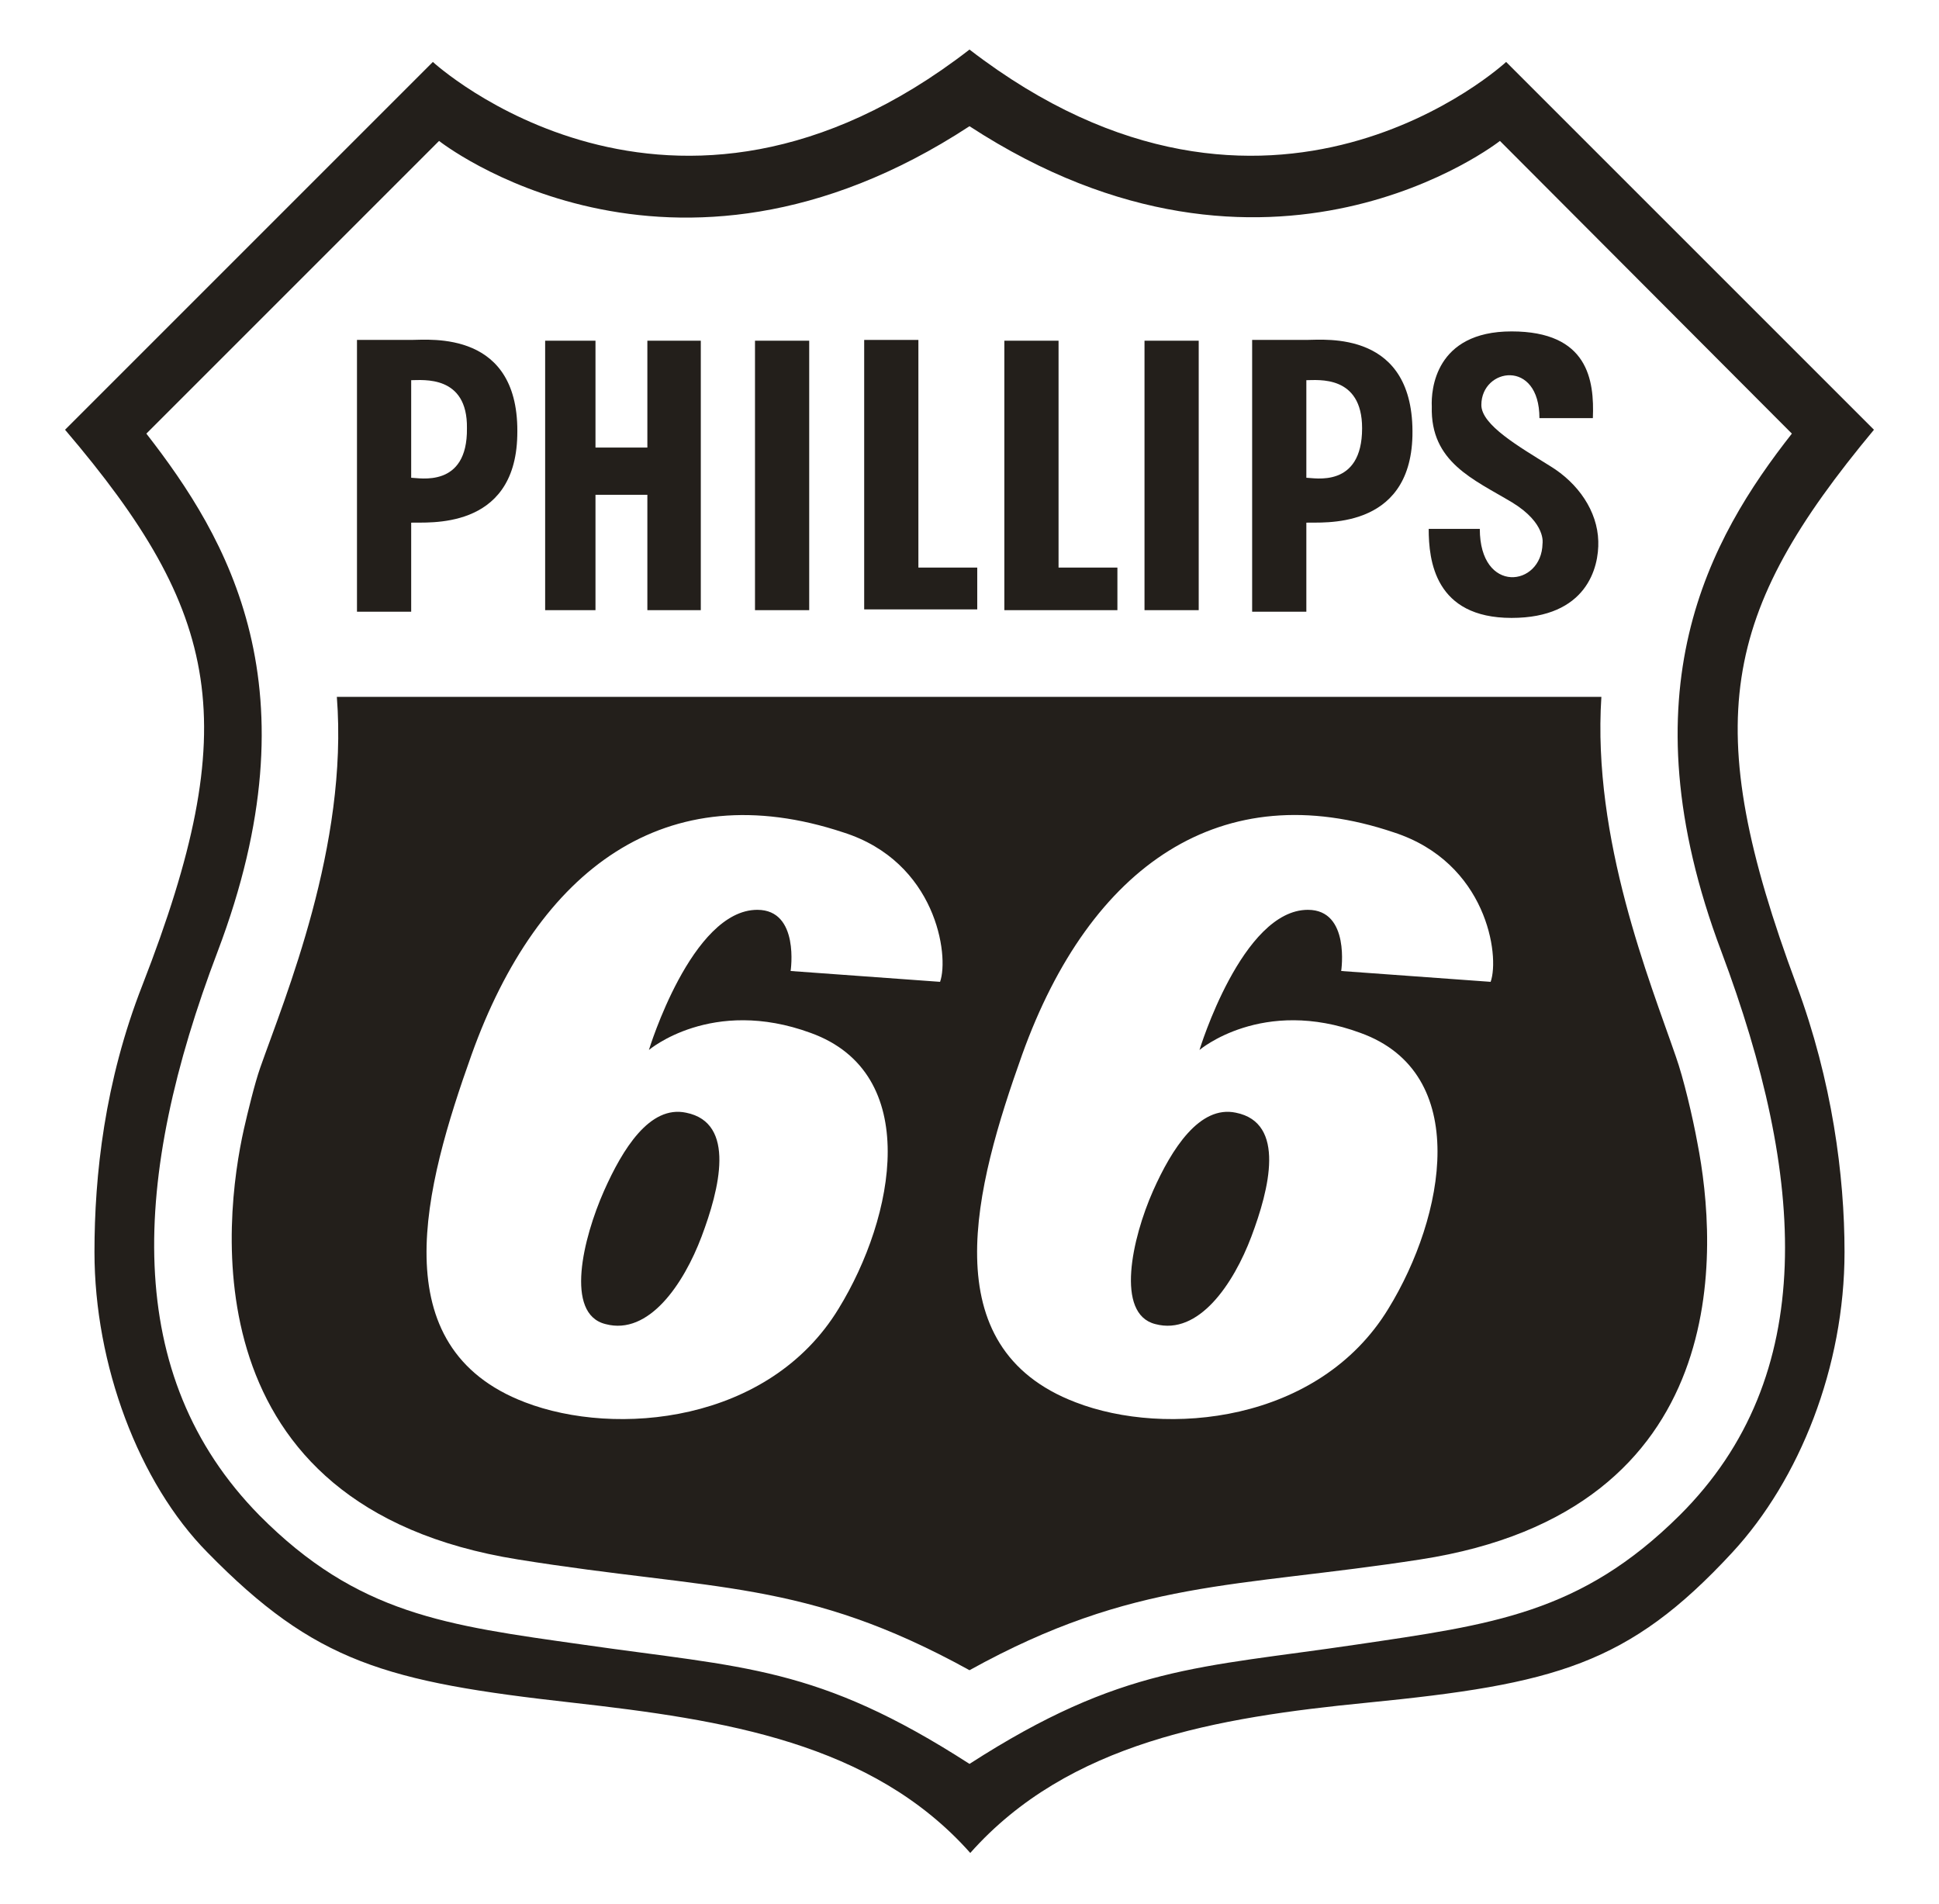
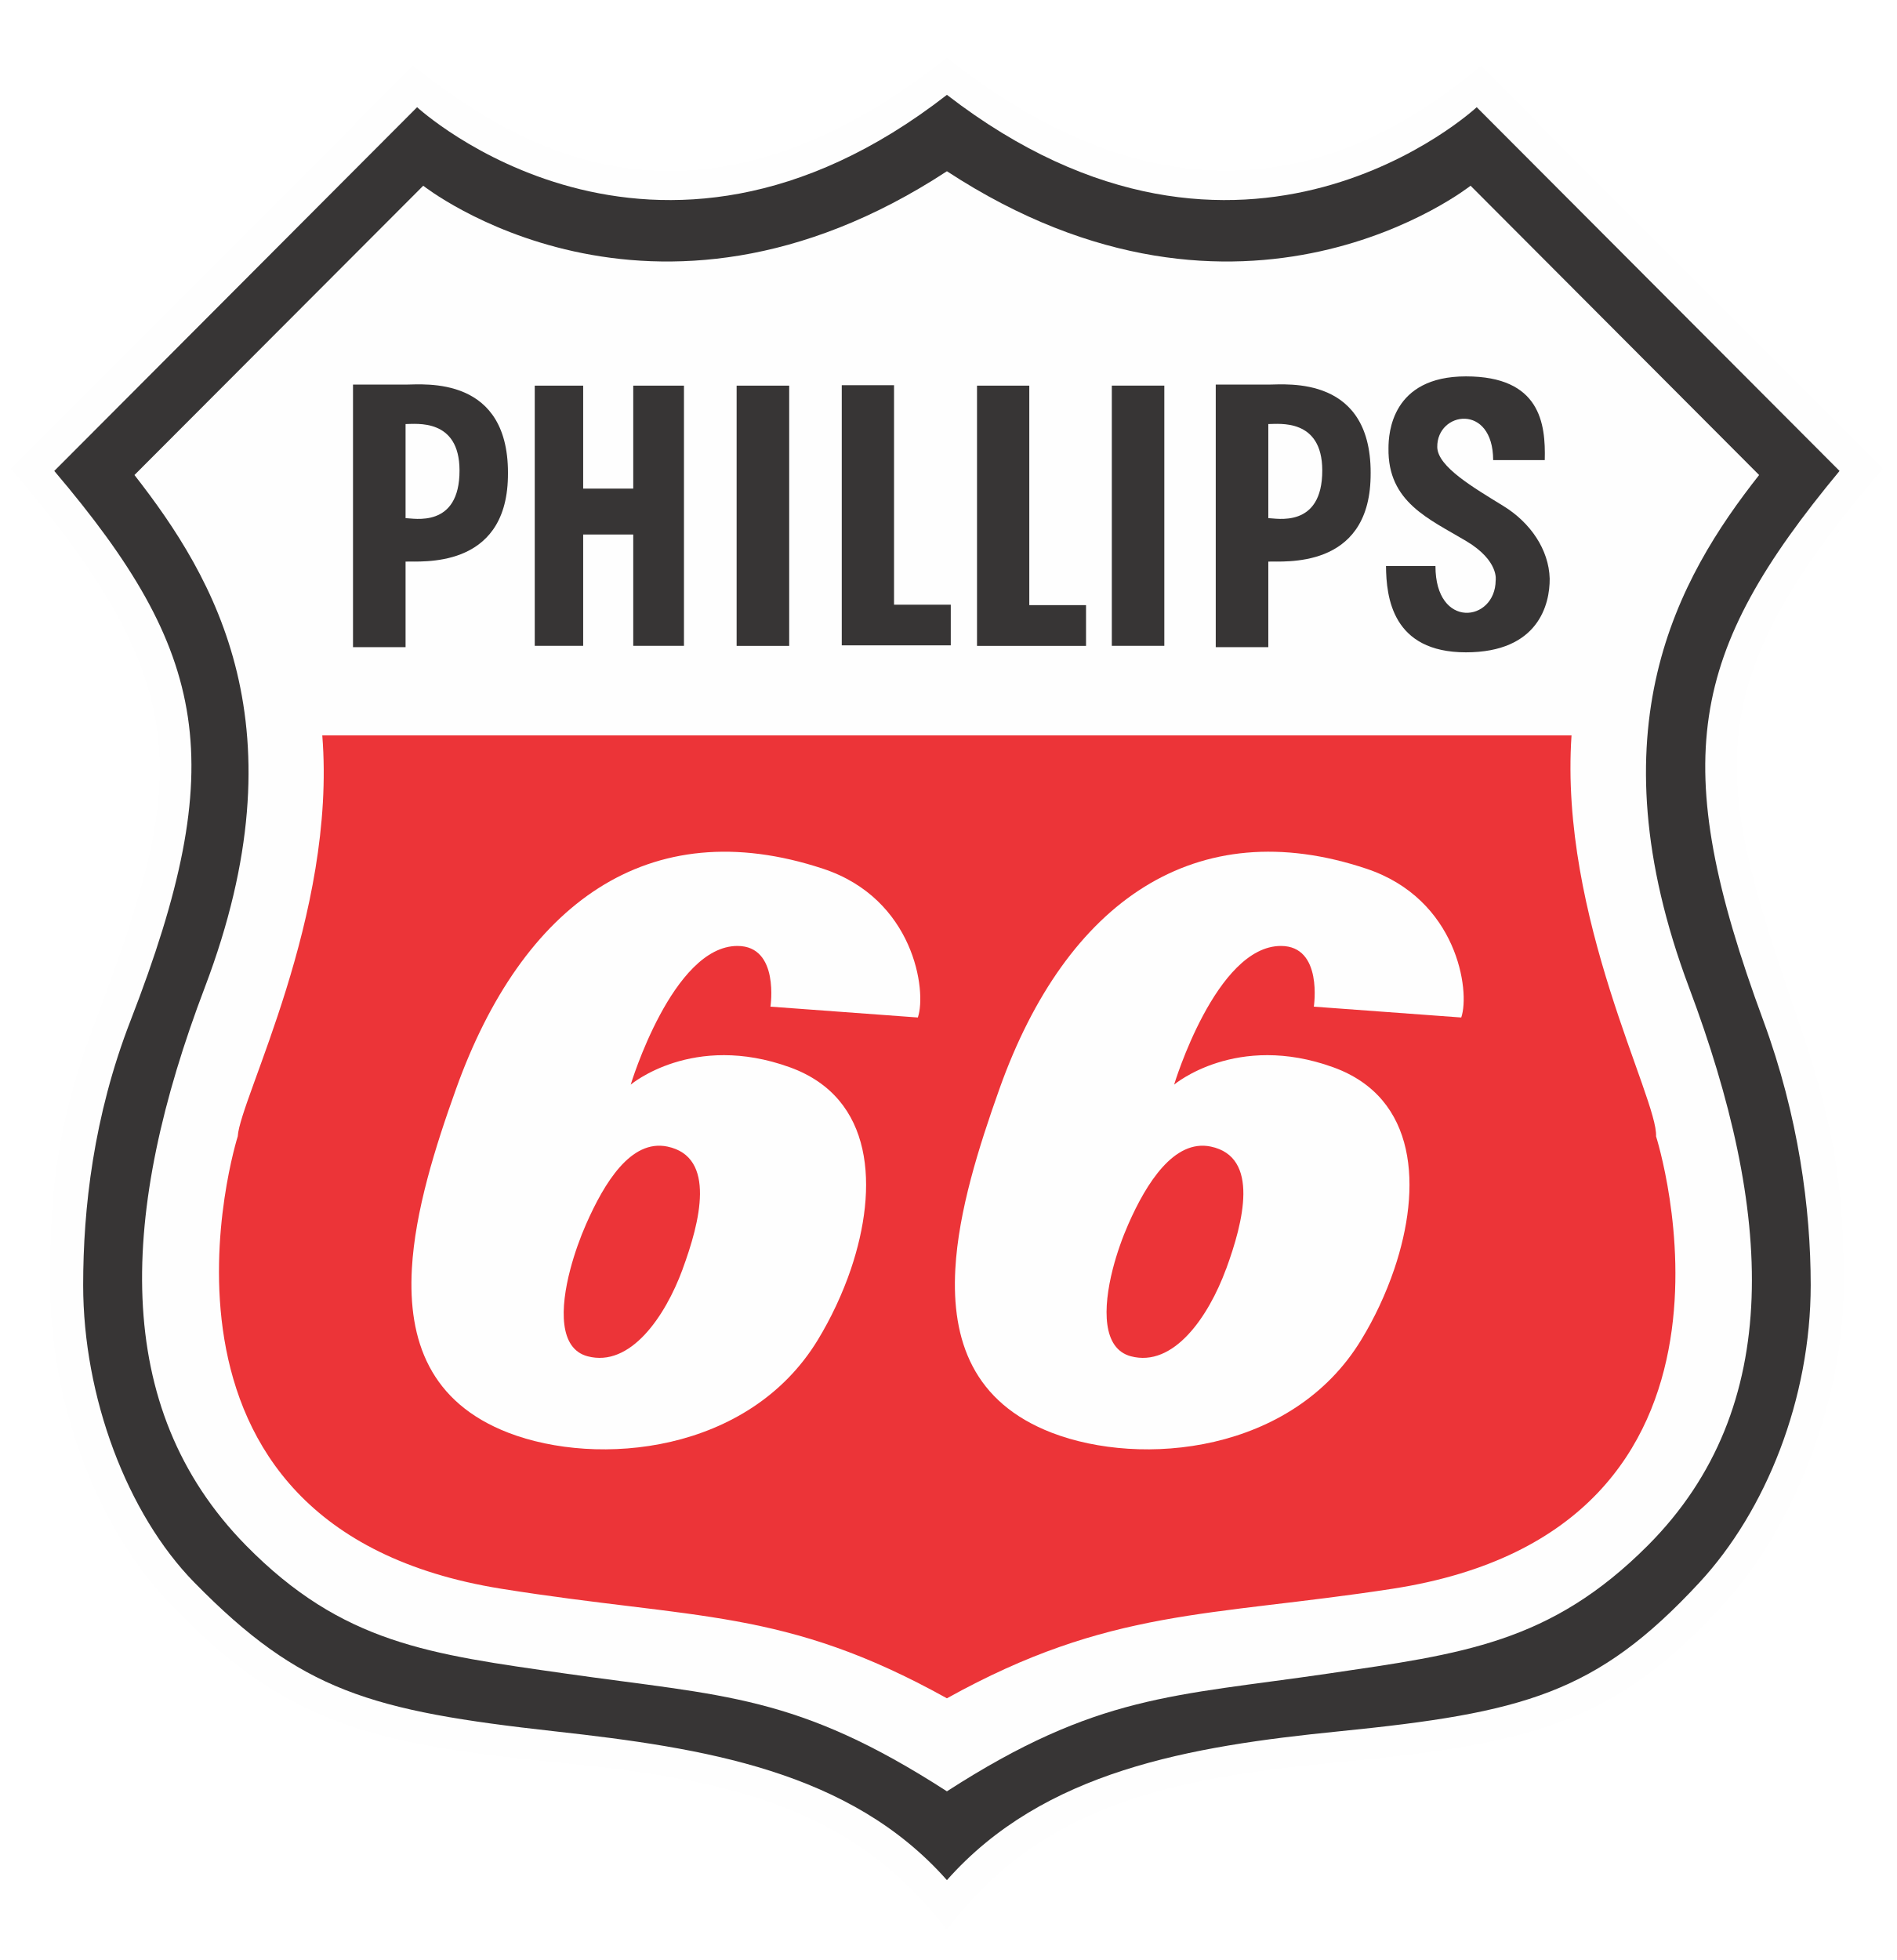
- <svg xmlns="http://www.w3.org/2000/svg" version="1.1" id="Layer_1" x="0px" y="0px" viewBox="0 0 250.4 245.8" style="enable-background:new 0 0 250.4 245.8;" xml:space="preserve">
-   <style type="text/css">
- 	.st0{fill:#231F1B;}
- 	.st1{fill-rule:evenodd;clip-rule:evenodd;fill:#231F1B;}
- </style>
-   <g id="Black_Background">
- </g>
-   <g id="Logo">
-     <g>
-       <g>
-         <path class="st0" d="M242,55.5L194.5,8c0,0-30.5,28.3-69.3-1.6C86.6,36.3,55.9,8,55.9,8L8.4,55.5c20.2,23.7,23.1,38,10,71.7     c-4.9,12.5-6.2,24.6-6.2,34.5c0,14.5,5.7,29.8,14.6,38.8c13.9,14.2,23,16.7,47.2,19.4c19.4,2.2,38.6,5.1,51.3,19.4     c12.7-14.3,31.9-17.5,51.2-19.4c24.3-2.4,33.8-4.9,47.2-19.4c8.7-9.4,14.5-24,14.5-38.8c0-9.9-1.6-22.1-6.2-34.5     C219.4,93.3,222.3,79.2,242,55.5z M216.9,195.7c-12.8,12.7-24.2,14.1-41.8,16.7c-20.2,3-30.2,2.7-49.9,15.4     c-19.7-12.7-29.1-12.4-49.9-15.4c-17.7-2.5-29.1-3.9-41.8-16.7c-17.8-18.1-16.5-43.6-5.4-72.8c12.9-34,1.3-53.4-9.2-66.9     l37.8-37.8c0,0,29.7,23.5,68.5-1.9c38.8,25.3,68.5,1.9,68.5,1.9L231.4,56c-10.6,13.5-21.8,33.2-9.1,66.9     C233.2,152,235,177.7,216.9,195.7z" />
-         <g>
-           <polygon class="st0" points="70.4,44 76.9,44 76.9,57.8 83.6,57.8 83.6,44 90.5,44 90.5,78.8 83.6,78.8 83.6,63.9 76.9,63.9       76.9,78.8 70.4,78.8     " />
-           <polygon class="st0" points="97.5,44 104.5,44 104.5,78.8 97.5,78.8     " />
-           <path class="st0" d="M195.2,42.8c9.9,0,10.7,6.3,10.5,11.2h-6.9c0-7.7-7.5-6.5-7.5-1.7c0,2.6,4.9,5.4,8.9,7.9      c3.6,2.2,6.1,5.8,6.2,9.7c0.1,3.4-1.5,9.9-11.2,9.9c-9.9,0-10.7-7.4-10.7-11.5h6.6c0,8.5,8,7.5,8.1,1.9c0,0,0.5-2.6-3.9-5.3      c-5-3-10.6-5.2-10.4-12.4C184.8,50.4,185.3,42.8,195.2,42.8L195.2,42.8z" />
-           <polygon class="st0" points="129.7,44 136.7,44 136.7,73.3 144.3,73.3 144.3,78.8 129.7,78.8     " />
-           <polygon class="st0" points="111.6,43.9 118.6,43.9 118.6,73.3 126.2,73.3 126.2,78.7 111.6,78.7     " />
-           <path class="st1" d="M53.1,49.1v12.6c1,0,7.3,1.4,7.2-6.4C60.4,48.4,54.6,49.1,53.1,49.1L53.1,49.1z M46.1,43.9V79h7V67.5      c2-0.1,13.4,1.1,13.7-11.2c0.4-13.7-11.3-12.4-13.7-12.4H46.1L46.1,43.9z" />
-           <path class="st1" d="M168.7,49.1v12.6c1,0,7.2,1.4,7.2-6.4C175.9,48.4,170.2,49.1,168.7,49.1L168.7,49.1z M161.7,43.9V79h7V67.5      c1.9-0.1,13.4,1.1,13.7-11.2c0.3-13.7-11.3-12.4-13.7-12.4H161.7L161.7,43.9z" />
-           <polygon class="st0" points="147.8,44 154.8,44 154.8,78.8 147.8,78.8     " />
-         </g>
-         <g>
-           <path class="st0" d="M78,153.8c-2.7,6.1-5.1,15.9,0.2,17.2c5.6,1.5,10.1-5.2,12.4-11.3s4.5-14.7-2-16      C83.9,142.7,80.4,148.4,78,153.8z" />
-           <path class="st0" d="M148.9,153.8c-2.7,6.1-4.9,15.9,0.3,17.2c5.6,1.5,10.1-5.2,12.4-11.3c2.3-6.1,4.5-14.7-2-16      C154.9,142.7,151.3,148.4,148.9,153.8z" />
-           <path class="st0" d="M219.2,147.6c-0.6-3.3-1.8-8.4-2.8-11.2c-3.3-9.6-10.8-28-9.6-46.4H43.5c1.5,19.2-6.7,38.8-9.9,47.9      c-0.7,2-1.6,5.7-2.1,7.9c-2.6,11.6-7.2,48.8,35.4,55.6c25.5,4.1,36.9,2.5,58.3,14.3c21.3-11.8,34.3-10.6,58.2-14.3      C224.3,195.1,221.8,160.9,219.2,147.6z M121.4,126.8l-19.3-1.4c0,0,1.2-7.9-4.3-7.9c-8.5,0-14,18.1-14,18.1s8.1-6.9,20.9-2.2      c14.4,5.2,10.9,23.7,3.6,35.6c-9,14.8-28.8,16.6-40.5,12.1c-18.6-7.1-13-27.8-6.9-44.9c8.6-24,25.1-36.3,48-28.7      C120.9,111.3,122.6,123.4,121.4,126.8z M192.5,126.8l-19.3-1.4c0,0,1.2-7.9-4.3-7.9c-8.5,0-14,18.1-14,18.1s8.1-6.9,20.8-2.2      c14.4,5.2,10.9,23.7,3.6,35.6c-9,14.8-28.8,16.6-40.4,12.1c-18.6-7.1-13-27.8-6.9-44.9c8.8-24.5,25.8-36.2,48-28.7      C192,111.4,193.7,123.4,192.5,126.8z" />
-         </g>
-       </g>
+ <svg xmlns="http://www.w3.org/2000/svg" width="100%" height="100%" viewBox="0 0 60 62" version="1.1" xml:space="preserve" style="fill-rule:evenodd;clip-rule:evenodd;stroke-linejoin:round;stroke-miterlimit:1.414;">
+   <g transform="matrix(1,0,0,1,-520,-51)">
+     <clipPath id="_clip1">
+       <rect x="520.349" y="52.823" width="59.221" height="59.221" />
+     </clipPath>
+     <g clip-path="url(#_clip1)">
+       <path d="M549.958,112.044C552.958,108.055 557.119,107.242 562.284,106.75C568.392,106.169 571.118,105.545 574.61,101.65C576.802,99.209 578.328,95.244 578.328,91.649C578.328,89.143 578.198,87.074 576.96,83.479C574.306,75.782 573.47,72.89 579.569,65.83L566.851,53.083C564.11,55.373 558.175,59.359 549.958,52.824C541.675,59.426 535.937,55.308 533.066,53.083L520.346,65.83C526.414,72.89 525.847,75.802 522.955,83.479C521.652,86.945 521.587,89.232 521.587,91.649C521.587,95.249 522.989,99.199 525.305,101.65C528.912,105.47 531.634,106.162 537.631,106.75C542.978,107.27 546.958,108.122 549.958,112.044Z" style="fill:rgb(254,254,254);" />
+       <path d="M549.958,110.474C553.025,107.009 557.666,106.238 562.351,105.768C568.219,105.18 570.511,104.57 573.763,101.062C575.875,98.786 577.286,95.244 577.286,91.649C577.286,89.239 576.9,86.304 575.786,83.282C572.748,75.048 573.43,71.65 578.198,65.897L566.719,54.391C566.719,54.391 559.351,61.255 549.958,54C540.631,61.255 533.196,54.391 533.196,54.391L521.717,65.897C526.601,71.65 527.299,75.11 524.131,83.282C522.955,86.311 522.631,89.239 522.631,91.649C522.631,95.179 524.018,98.887 526.152,101.062C529.522,104.498 531.715,105.118 537.566,105.768C542.263,106.291 546.893,107.009 549.958,110.474Z" style="fill:rgb(55,53,53);" />
+       <path d="M549.958,107.664C554.719,104.592 557.131,104.657 562.025,103.939C566.268,103.315 569.047,102.979 572.134,99.886C576.502,95.506 576.082,89.285 573.437,82.238C570.372,74.066 573.079,69.295 575.654,66.026L566.525,56.875C566.525,56.875 559.351,62.563 549.958,56.417C540.566,62.563 533.39,56.875 533.39,56.875L524.254,66.026C526.805,69.295 529.608,74.002 526.478,82.238C523.79,89.309 523.478,95.506 527.782,99.886C530.846,103.001 533.599,103.325 537.89,103.939C542.914,104.657 545.196,104.592 549.958,107.664Z" style="fill:rgb(254,254,254);" />
+       <path d="M549.958,104.722C555.118,101.856 558.257,102.149 564.046,101.258C576.372,99.362 572.393,86.945 572.393,86.945C572.46,85.766 569.328,80.014 569.719,74.263L530.196,74.263C530.652,79.949 527.587,85.766 527.522,86.945C527.522,86.945 523.608,99.298 535.87,101.258C542.045,102.245 544.798,101.856 549.958,104.722Z" style="fill:rgb(236,52,56);" />
+       <path d="M536.918,63.199L538.45,63.199L538.45,66.456L540.034,66.456L540.034,63.199L541.639,63.199L541.639,71.429L540.034,71.429L540.034,67.908L538.45,67.908L538.45,71.429L536.918,71.429" style="fill:rgb(55,53,53);" />
+       <rect x="543.305" y="63.199" width="1.663" height="8.232" style="fill:rgb(55,53,53);" />
+       <path d="M566.378,62.906C568.728,62.906 568.903,64.392 568.872,65.554L567.24,65.554C567.233,63.739 565.457,64.018 565.471,65.141C565.481,65.765 566.621,66.425 567.566,67.008C568.414,67.529 569.002,68.381 569.028,69.302C569.035,70.111 568.675,71.635 566.378,71.635C564.046,71.635 563.858,69.893 563.849,68.904L565.414,68.904C565.411,70.922 567.307,70.68 567.319,69.36C567.319,69.36 567.434,68.743 566.393,68.119C565.219,67.416 563.899,66.89 563.928,65.177C563.928,64.702 564.031,62.906 566.378,62.906Z" style="fill:rgb(55,53,53);" />
+       <path d="M550.91,63.199L552.564,63.199L552.564,70.142L554.359,70.142L554.359,71.431L550.91,71.431" style="fill:rgb(55,53,53);" />
+       <path d="M546.631,63.185L548.285,63.185L548.285,70.128L550.08,70.128L550.08,71.414L546.631,71.414" style="fill:rgb(55,53,53);" />
+       <path d="M531.168,63.166L531.168,71.472L532.831,71.472L532.831,68.765C533.294,68.743 536.004,69.031 536.069,66.103C536.155,62.858 533.405,63.166 532.831,63.166L531.168,63.166ZM532.831,64.414L532.831,67.39C533.074,67.39 534.545,67.728 534.538,65.875C534.533,64.229 533.17,64.414 532.831,64.414Z" style="fill:rgb(55,53,53);" />
+       <path d="M558.463,63.166L558.463,71.472L560.126,71.472L560.126,68.765C560.59,68.743 563.299,69.031 563.362,66.103C563.45,62.858 560.7,63.166 560.126,63.166L558.463,63.166ZM560.126,64.414L560.126,67.39C560.371,67.39 561.838,67.728 561.833,65.875C561.828,64.229 560.465,64.414 560.126,64.414Z" style="fill:rgb(55,53,53);" />
+       <rect x="555.175" y="63.198" width="1.661" height="8.231" style="fill:rgb(55,53,53);" />
+       <path d="M558.305,87.269C559.865,87.595 559.334,89.662 558.792,91.14C558.79,91.145 558.787,91.15 558.785,91.154C558.235,92.647 557.131,94.265 555.775,93.902C554.875,93.66 554.887,92.39 555.206,91.14C555.334,90.643 555.511,90.146 555.698,89.722C556.27,88.421 557.148,87.029 558.305,87.269ZM566.23,83.186C566.518,82.349 566.107,79.44 563.23,78.48C557.851,76.68 553.74,79.493 551.621,85.44C550.963,87.288 550.325,89.311 550.224,91.14C550.099,93.403 550.793,95.366 553.282,96.324C556.102,97.409 560.882,96.977 563.066,93.382C563.482,92.702 563.844,91.932 564.113,91.14C564.982,88.567 564.852,85.73 562.186,84.763C559.109,83.647 557.146,85.31 557.146,85.31C557.146,85.31 558.468,80.923 560.525,80.923C561.862,80.923 561.566,82.843 561.566,82.843" style="fill:rgb(254,254,254);" />
+       <path d="M541.114,87.269C542.674,87.595 542.143,89.662 541.598,91.14C541.598,91.145 541.596,91.15 541.594,91.154C541.044,92.647 539.94,94.265 538.586,93.902C537.686,93.66 537.715,92.39 538.046,91.14C538.178,90.643 538.356,90.146 538.543,89.722C539.117,88.421 539.957,87.029 541.114,87.269ZM546.038,78.48C540.494,76.649 536.518,79.622 534.43,85.44C533.767,87.288 533.131,89.311 533.03,91.14C532.906,93.403 533.602,95.366 536.09,96.324C538.91,97.409 543.691,96.977 545.875,93.382C546.288,92.702 546.653,91.932 546.922,91.14C547.79,88.567 547.661,85.73 544.994,84.763C541.915,83.647 539.954,85.31 539.954,85.31C539.954,85.31 541.277,80.923 543.331,80.923C544.67,80.923 544.375,82.843 544.375,82.843L549.038,83.186C549.326,82.349 548.918,79.43 546.038,78.48Z" style="fill:rgb(254,254,254);" />
    </g>
  </g>
-   <g id="Blue_guides">
- </g>
</svg>
